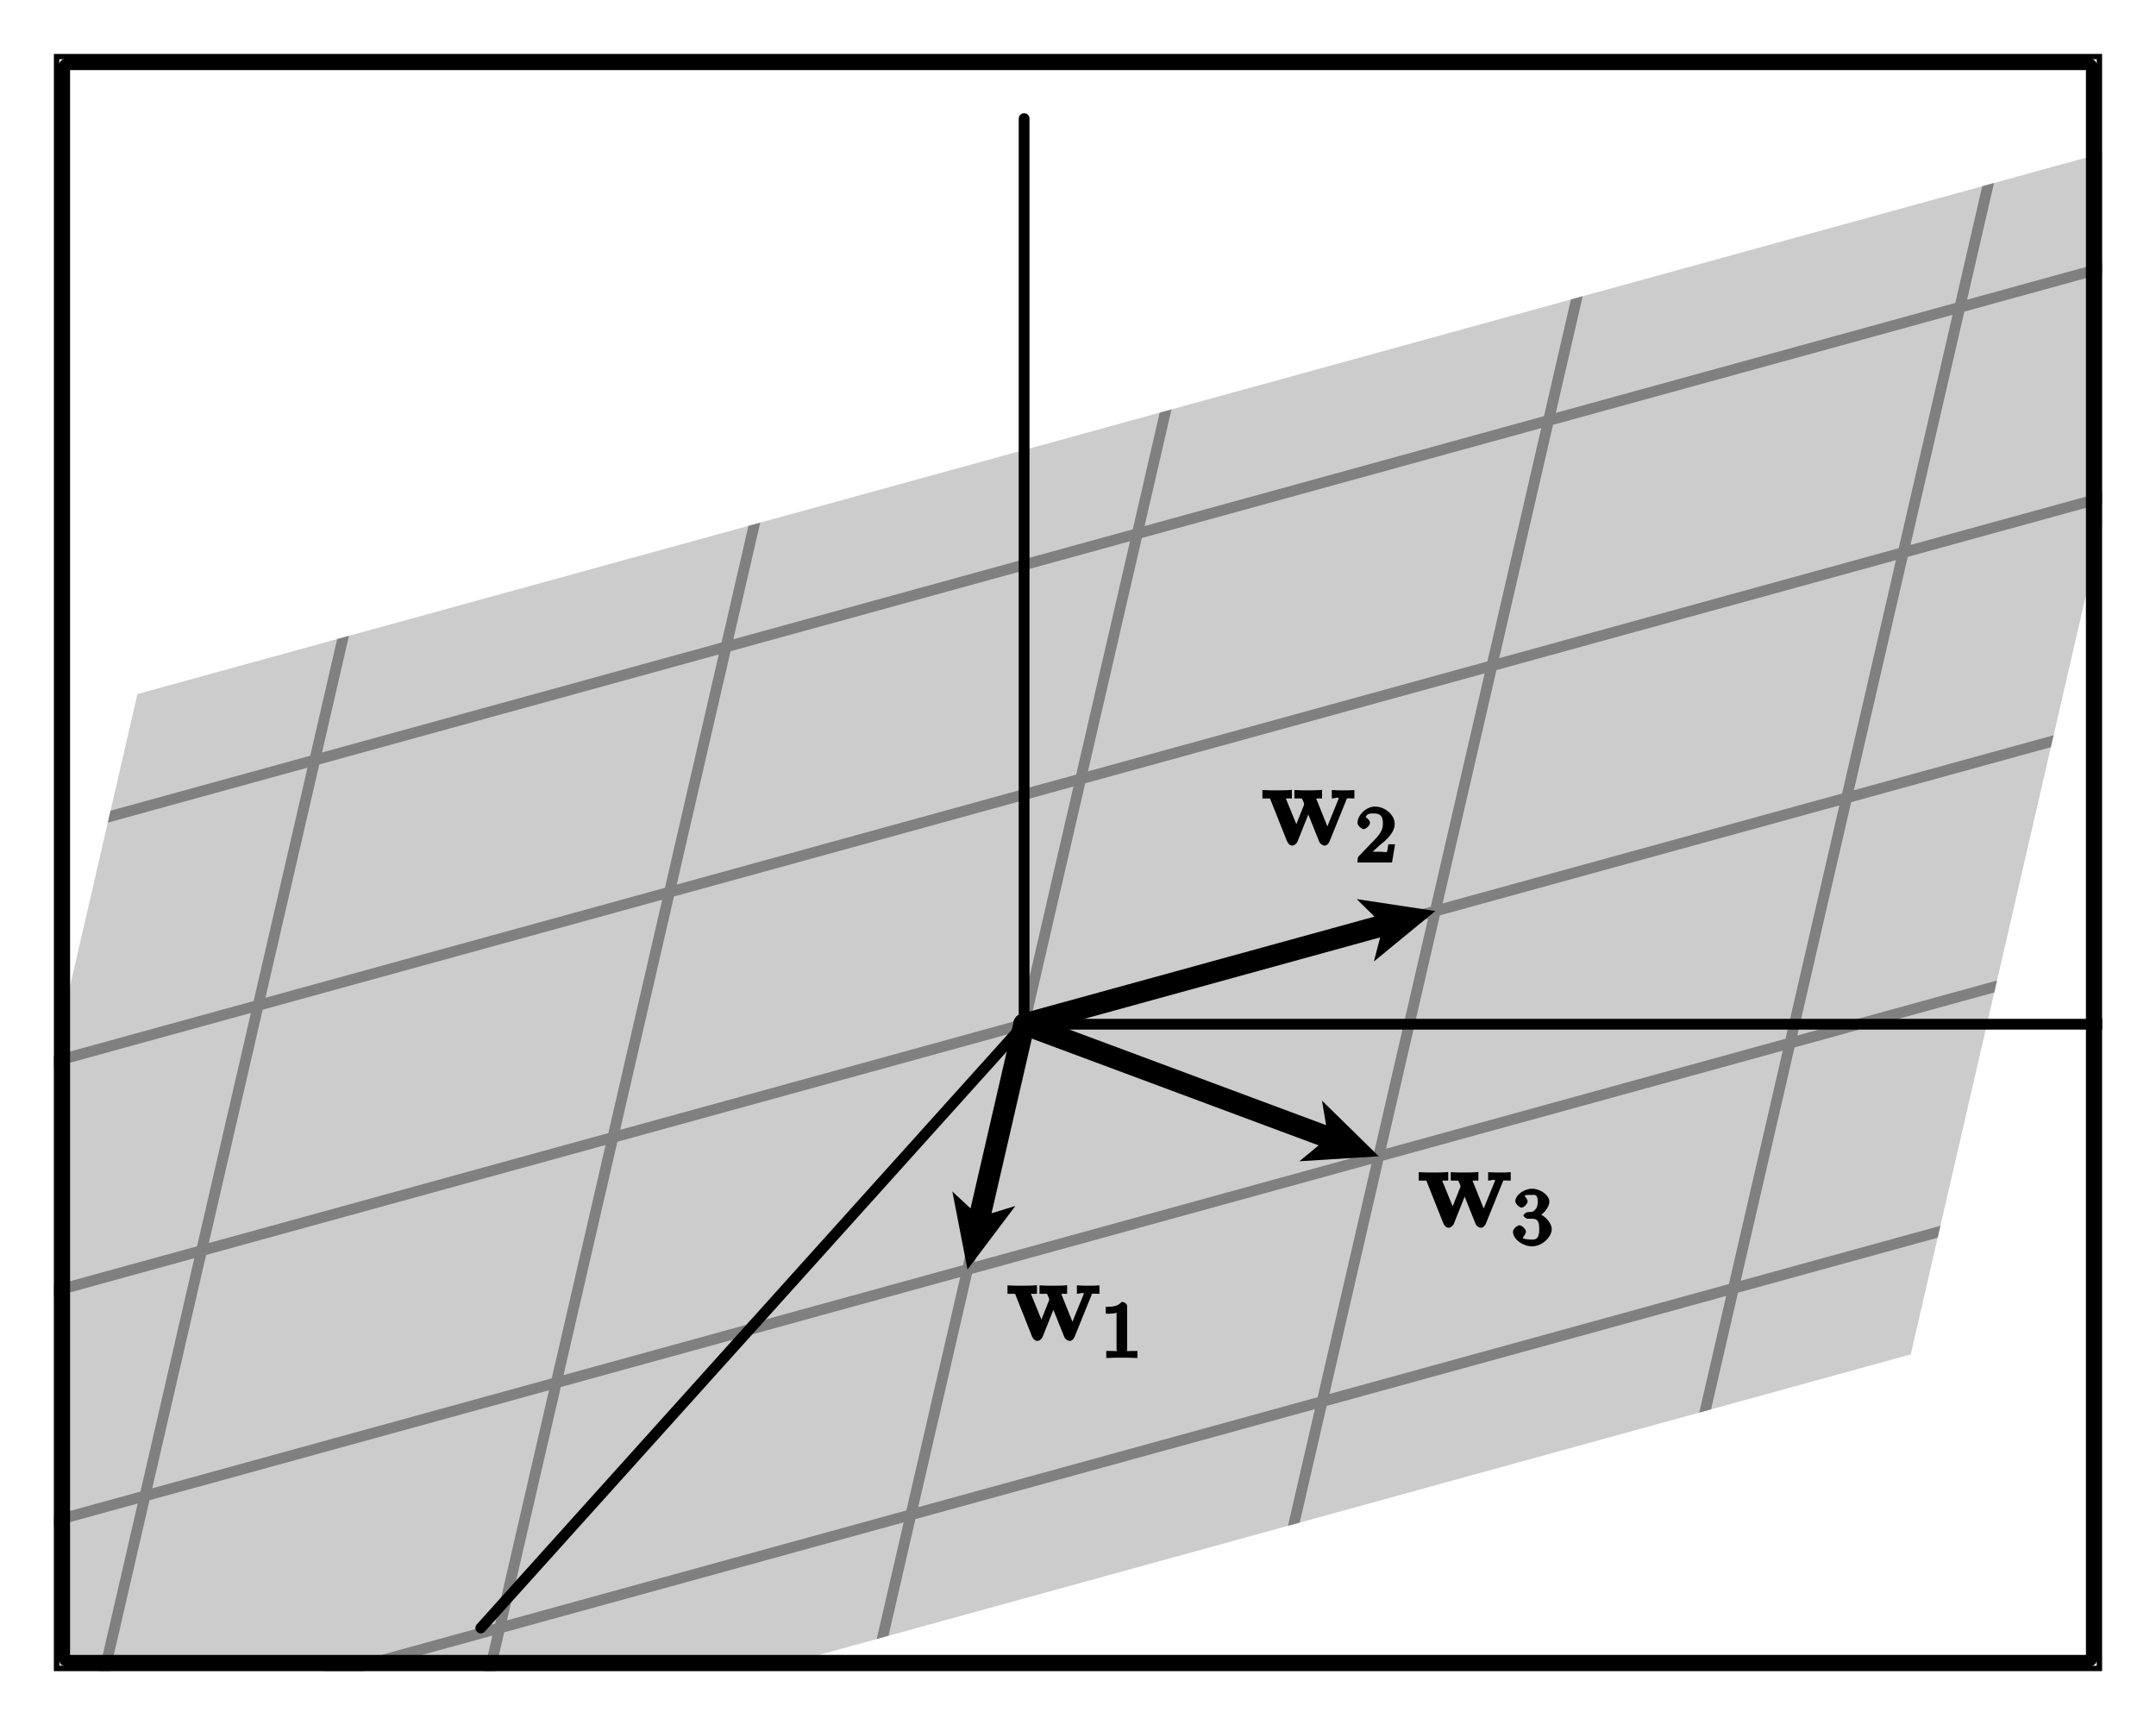
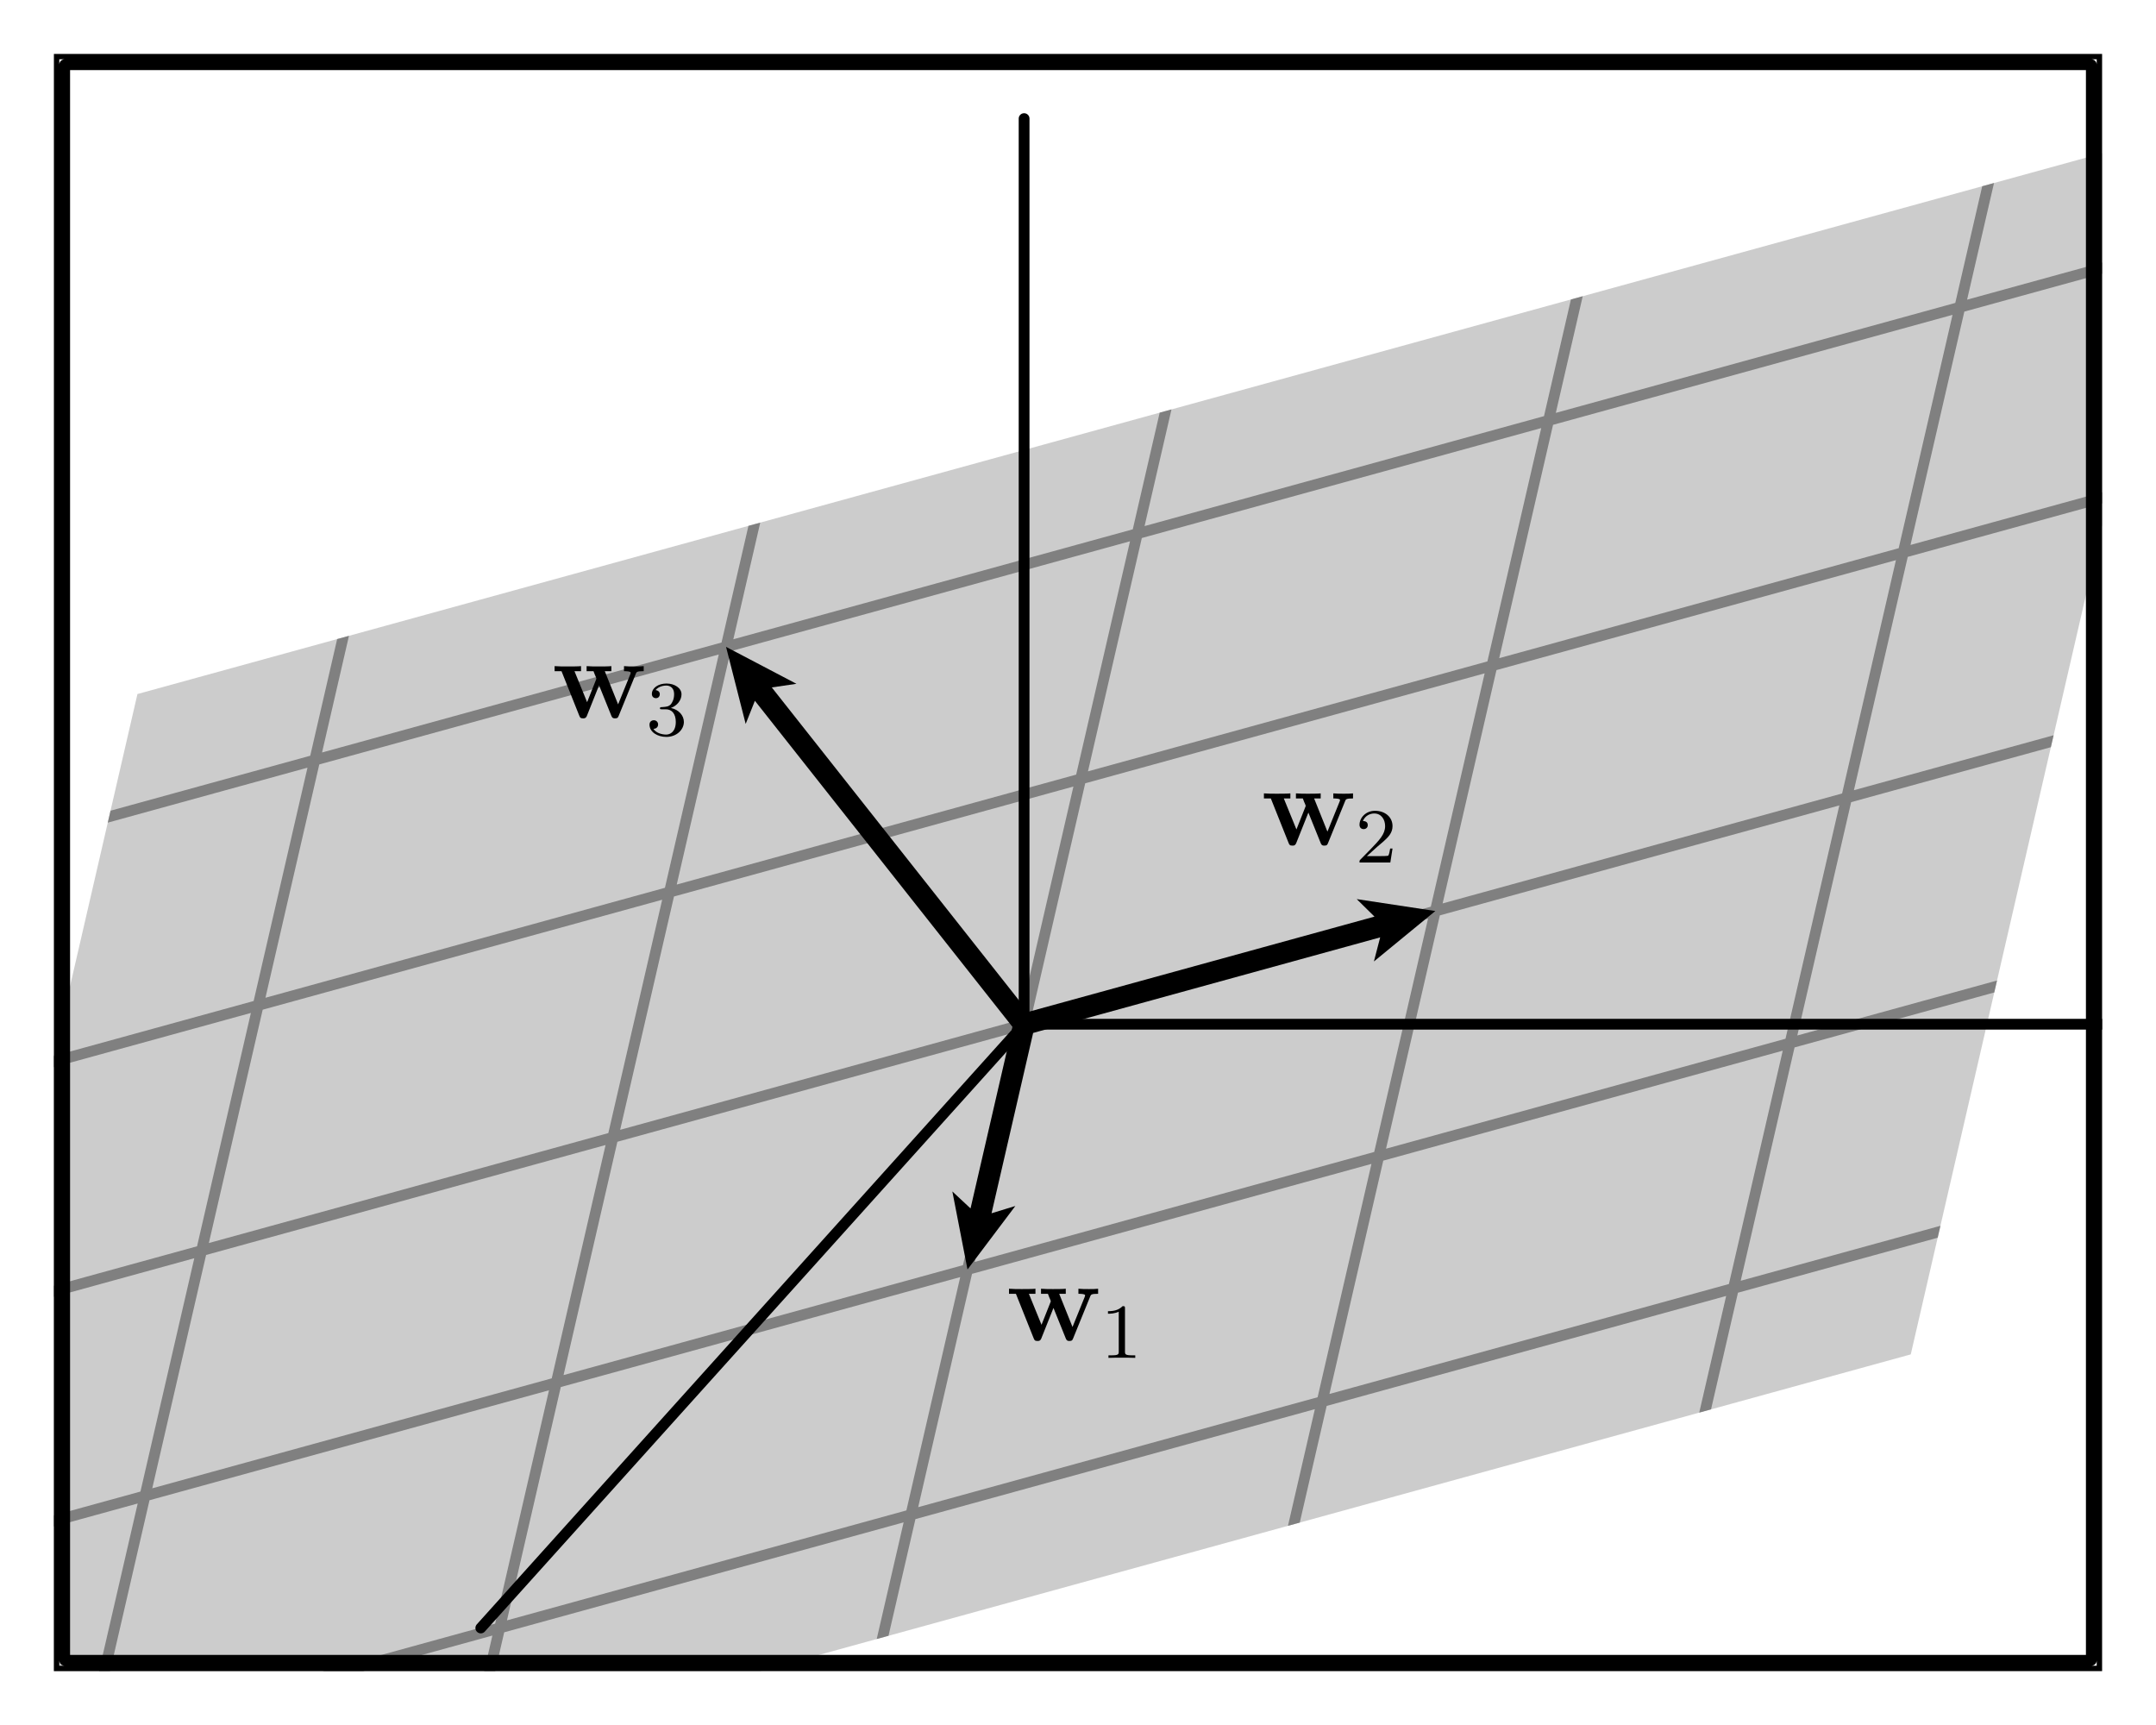
<svg xmlns="http://www.w3.org/2000/svg" xmlns:xlink="http://www.w3.org/1999/xlink" width="200pt" height="160pt" viewBox="0 0 200 160" version="1.1">
  <defs>
    <g>
      <symbol overflow="visible" id="glyph0-0">
        <path style="stroke:none;" d="" />
      </symbol>
      <symbol overflow="visible" id="glyph0-1">
-         <path style="stroke:none;" d="M 7.906 -4.219 C 7.984 -4.406 7.875 -4.328 8.641 -4.328 L 8.641 -5.109 C 8.188 -5.078 8.047 -5.078 7.672 -5.078 C 7.219 -5.078 7.078 -5.078 6.547 -5.109 L 6.547 -4.328 C 6.797 -4.328 7.188 -4.484 7.188 -4.344 C 7.188 -4.328 7.188 -4.312 7.141 -4.203 L 6 -1.406 L 6.266 -1.406 L 5.094 -4.328 L 5.641 -4.328 L 5.641 -5.125 C 5.266 -5.078 4.625 -5.078 4.328 -5.078 C 3.781 -5.078 3.75 -5.078 3.078 -5.109 L 3.078 -4.328 L 3.766 -4.328 C 3.75 -4.391 3.797 -4.25 3.969 -3.891 C 3.922 -3.984 3.984 -3.828 3.984 -3.781 C 3.984 -3.75 3.953 -3.688 3.938 -3.656 L 3.125 -1.609 L 3.391 -1.609 L 2.281 -4.328 L 2.844 -4.328 L 2.844 -5.125 C 2.469 -5.078 1.734 -5.078 1.438 -5.078 C 1.094 -5.078 0.578 -5.078 0.109 -5.109 L 0.109 -4.328 L 0.812 -4.328 L 2.391 -0.359 C 2.469 -0.172 2.656 0.047 2.891 0.047 C 3.016 0.047 3.266 -0.094 3.359 -0.312 L 4.5 -3.172 L 4.234 -3.172 L 5.375 -0.328 C 5.469 -0.094 5.734 0.047 5.859 0.047 C 6.094 0.047 6.266 -0.156 6.344 -0.359 Z M 7.906 -4.219 " />
+         <path style="stroke:none;" d="M 7.781 -4.078 C 7.844 -4.25 7.875 -4.328 8.516 -4.328 L 8.516 -4.797 C 8.188 -4.766 8.047 -4.766 7.672 -4.766 C 7.219 -4.766 7.078 -4.766 6.688 -4.797 L 6.688 -4.328 C 6.797 -4.328 7.312 -4.328 7.312 -4.188 C 7.312 -4.172 7.312 -4.172 7.281 -4.062 L 6.141 -1.25 L 4.906 -4.328 L 5.516 -4.328 L 5.516 -4.797 C 5.266 -4.766 4.625 -4.766 4.328 -4.766 C 3.781 -4.766 3.75 -4.766 3.219 -4.797 L 3.219 -4.328 L 3.859 -4.328 C 3.891 -4.25 3.938 -4.109 3.984 -4 C 4.016 -3.938 4.125 -3.688 4.125 -3.625 C 4.125 -3.609 4.094 -3.531 4.078 -3.5 L 3.266 -1.453 L 2.094 -4.328 L 2.703 -4.328 L 2.703 -4.797 C 2.469 -4.766 1.734 -4.766 1.438 -4.766 C 1.094 -4.766 0.578 -4.766 0.25 -4.797 L 0.25 -4.328 L 0.891 -4.328 L 2.531 -0.219 C 2.609 -0.016 2.656 0.047 2.891 0.047 C 3.016 0.047 3.141 0.047 3.234 -0.156 L 4.375 -3.016 L 5.516 -0.188 C 5.609 0.047 5.734 0.047 5.859 0.047 C 6.094 0.047 6.125 -0.016 6.203 -0.203 Z M 7.781 -4.078 " />
      </symbol>
      <symbol overflow="visible" id="glyph1-0">
        <path style="stroke:none;" d="" />
      </symbol>
      <symbol overflow="visible" id="glyph1-1">
-         <path style="stroke:none;" d="M 2.469 -4.797 C 2.469 -4.984 2.25 -5.188 1.969 -5.188 C 1.609 -4.844 1.375 -4.734 0.484 -4.734 L 0.484 -4.094 C 0.891 -4.094 1.281 -4.094 1.484 -4.188 L 1.484 -0.797 C 1.484 -0.531 1.672 -0.641 0.984 -0.641 L 0.531 -0.641 L 0.531 0.016 C 1.031 -0.016 1.656 -0.016 1.969 -0.016 C 2.297 -0.016 2.922 -0.016 3.422 0.016 L 3.422 -0.641 L 2.969 -0.641 C 2.281 -0.641 2.469 -0.531 2.469 -0.797 Z M 2.469 -4.797 " />
+         <path style="stroke:none;" d="M 2.266 -4.594 C 2.266 -4.781 2.25 -4.797 2.047 -4.797 C 1.75 -4.5 1.375 -4.328 0.688 -4.328 L 0.688 -4.094 C 0.891 -4.094 1.281 -4.094 1.688 -4.281 L 1.688 -0.594 C 1.688 -0.328 1.672 -0.234 0.984 -0.234 L 0.734 -0.234 L 0.734 0 C 1.031 -0.016 1.656 -0.016 1.969 -0.016 C 2.297 -0.016 2.922 -0.016 3.219 0 L 3.219 -0.234 L 2.969 -0.234 C 2.281 -0.234 2.266 -0.328 2.266 -0.594 Z M 2.266 -4.594 " />
      </symbol>
      <symbol overflow="visible" id="glyph1-2">
-         <path style="stroke:none;" d="M 2.172 -1.531 C 2.281 -1.641 2.578 -1.875 2.703 -1.969 C 3.141 -2.391 3.641 -2.922 3.641 -3.578 C 3.641 -4.438 2.719 -5.188 1.812 -5.188 C 0.953 -5.188 0.188 -4.344 0.188 -3.688 C 0.188 -3.344 0.656 -3.094 0.766 -3.094 C 0.922 -3.094 1.344 -3.406 1.344 -3.672 C 1.344 -4.047 0.781 -4.25 0.969 -4.25 C 1.109 -4.578 1.391 -4.547 1.734 -4.547 C 2.406 -4.547 2.547 -4.188 2.547 -3.578 C 2.547 -2.828 2.078 -2.422 1.234 -1.547 L 0.328 -0.609 C 0.234 -0.531 0.188 -0.375 0.188 0 L 3.391 0 L 3.672 -1.688 L 3.047 -1.688 C 2.984 -1.344 2.984 -1.125 2.906 -0.984 C 2.859 -0.922 2.453 -1 2.344 -1 L 1.062 -1 L 1.203 -0.641 Z M 2.172 -1.531 " />
+         <path style="stroke:none;" d="M 2.031 -1.469 C 2.141 -1.578 2.453 -1.812 2.562 -1.922 C 3.016 -2.328 3.438 -2.719 3.438 -3.375 C 3.438 -4.234 2.719 -4.797 1.812 -4.797 C 0.953 -4.797 0.375 -4.141 0.375 -3.5 C 0.375 -3.141 0.656 -3.094 0.766 -3.094 C 0.922 -3.094 1.141 -3.203 1.141 -3.469 C 1.141 -3.844 0.781 -3.844 0.688 -3.844 C 0.906 -4.375 1.391 -4.547 1.734 -4.547 C 2.406 -4.547 2.75 -3.984 2.75 -3.375 C 2.75 -2.625 2.219 -2.078 1.375 -1.203 L 0.469 -0.281 C 0.375 -0.188 0.375 -0.188 0.375 0 L 3.234 0 L 3.438 -1.297 L 3.219 -1.297 C 3.188 -1.141 3.141 -0.781 3.047 -0.641 C 3 -0.594 2.453 -0.594 2.344 -0.594 L 1.062 -0.594 Z M 2.031 -1.469 " />
      </symbol>
      <symbol overflow="visible" id="glyph1-3">
-         <path style="stroke:none;" d="M 1.828 -2.406 C 2.391 -2.406 2.547 -2.188 2.547 -1.438 C 2.547 -0.531 2.234 -0.469 1.859 -0.469 C 1.469 -0.469 1.062 -0.547 1.031 -0.594 C 0.922 -0.594 1.312 -0.953 1.312 -1.203 C 1.312 -1.422 0.938 -1.797 0.719 -1.797 C 0.516 -1.797 0.109 -1.469 0.109 -1.188 C 0.109 -0.5 1.047 0.156 1.875 0.156 C 2.828 0.156 3.703 -0.719 3.703 -1.438 C 3.703 -2.031 3.031 -2.781 2.297 -2.938 L 2.297 -2.531 C 2.859 -2.734 3.484 -3.422 3.484 -4 C 3.484 -4.578 2.641 -5.188 1.891 -5.188 C 1.109 -5.188 0.328 -4.578 0.328 -4.031 C 0.328 -3.766 0.719 -3.438 0.906 -3.438 C 1.125 -3.438 1.469 -3.797 1.469 -4.016 C 1.469 -4.281 1.031 -4.578 1.266 -4.562 C 1.312 -4.641 1.734 -4.609 1.859 -4.609 C 2.047 -4.609 2.406 -4.75 2.406 -4 C 2.406 -3.5 2.25 -3.328 2.141 -3.219 C 1.938 -3 1.906 -3.047 1.469 -3.016 C 1.328 -3.016 1.078 -2.797 1.078 -2.703 C 1.078 -2.609 1.344 -2.406 1.469 -2.406 Z M 1.828 -2.406 " />
+         <path style="stroke:none;" d="M 1.828 -2.406 C 2.391 -2.406 2.75 -1.984 2.75 -1.234 C 2.75 -0.328 2.234 -0.062 1.859 -0.062 C 1.469 -0.062 0.922 -0.203 0.672 -0.594 C 0.922 -0.594 1.109 -0.75 1.109 -1 C 1.109 -1.219 0.938 -1.391 0.719 -1.391 C 0.516 -1.391 0.312 -1.266 0.312 -0.984 C 0.312 -0.297 1.047 0.156 1.875 0.156 C 2.828 0.156 3.5 -0.516 3.5 -1.234 C 3.5 -1.828 3.031 -2.375 2.297 -2.531 C 2.859 -2.734 3.281 -3.234 3.281 -3.797 C 3.281 -4.375 2.641 -4.797 1.891 -4.797 C 1.109 -4.797 0.531 -4.375 0.531 -3.828 C 0.531 -3.562 0.719 -3.438 0.906 -3.438 C 1.125 -3.438 1.266 -3.594 1.266 -3.812 C 1.266 -4.078 1.031 -4.172 0.875 -4.188 C 1.188 -4.578 1.734 -4.609 1.859 -4.609 C 2.047 -4.609 2.594 -4.547 2.594 -3.797 C 2.594 -3.297 2.391 -3 2.297 -2.875 C 2.078 -2.656 1.906 -2.641 1.469 -2.609 C 1.328 -2.609 1.281 -2.594 1.281 -2.5 C 1.281 -2.406 1.344 -2.406 1.469 -2.406 Z M 1.828 -2.406 " />
      </symbol>
    </g>
    <clipPath id="clip1">
      <path d="M 5 11 L 195 11 L 195 155 L 5 155 Z M 5 11 " />
    </clipPath>
    <clipPath id="clip2">
      <path d="M 5 11 L 195 11 L 195 155 L 5 155 Z M 5 11 " />
    </clipPath>
    <clipPath id="clip3">
      <path d="M 12.75 64.375 L -13.5 178.125 L 177.25 125.625 L 203.5 11.875 Z M 12.75 64.375 " />
    </clipPath>
    <clipPath id="clip4">
      <path d="M 44 10 L 195 10 L 195 152 L 44 152 Z M 44 10 " />
    </clipPath>
    <clipPath id="clip5">
      <path d="M 5 5 L 195 5 L 195 155 L 5 155 Z M 5 5 " />
    </clipPath>
  </defs>
  <g id="surface1">
    <g clip-path="url(#clip1)" clip-rule="nonzero">
-       <path style=" stroke:none;fill-rule:nonzero;fill:rgb(80.077%,80.077%,80.077%);fill-opacity:1;" d="M 12.75 64.375 L -13.5 178.125 L 177.25 125.625 L 203.5 11.875 " />
+       <path style=" stroke:none;fill-rule:nonzero;fill:rgb(80.077%,80.077%,80.077%);fill-opacity:1;" d="M 12.75 64.375 L -13.5 178.125 L 177.25 125.625 L 203.5 11.875 Z M 12.75 64.375 " />
    </g>
    <g clip-path="url(#clip2)" clip-rule="nonzero">
      <g clip-path="url(#clip3)" clip-rule="nonzero">
        <path style="fill:none;stroke-width:10;stroke-linecap:round;stroke-linejoin:round;stroke:rgb(50%,50%,50%);stroke-opacity:1;stroke-miterlimit:10;" d="M -366.016 1140 L 2686.016 1980 M -418.516 912.5 L 2633.516 1752.5 M -471.016 685 L 2581.016 1525 M -523.516 457.5 L 2528.516 1297.5 M -576.016 230 L 2476.016 1070 M -628.516 2.5 L 2423.516 842.5 M -681.016 -225 L 2371.016 615 M -733.516 -452.5 L 2318.516 387.5 M -786.016 -680 L 2266.016 160 M -366.016 1140 L -786.016 -680 M 15.508 1245 L -404.492 -575 M 396.992 1350 L -23.008 -470 M 778.516 1455 L 358.516 -365 M 1160 1560 L 740 -260 M 1541.484 1665 L 1121.484 -155 M 1923.008 1770 L 1503.008 -50 M 2304.492 1875 L 1884.492 55 M 2686.016 1980 L 2266.016 160 " transform="matrix(0.1,0,0,-0.1,0,160)" />
      </g>
    </g>
    <g clip-path="url(#clip4)" clip-rule="nonzero">
      <path style="fill:none;stroke-width:10;stroke-linecap:round;stroke-linejoin:round;stroke:rgb(0%,0%,0%);stroke-opacity:1;stroke-miterlimit:10;" d="M 950 650 L 2770 650 M 950 650 L 950 1490 M 950 650 L 446.016 90 " transform="matrix(0.1,0,0,-0.1,0,160)" />
    </g>
    <path style=" stroke:none;fill-rule:nonzero;fill:rgb(0%,0%,0%);fill-opacity:1;" d="M 94.027 94.773 L 90.031 112.086 L 88.344 110.512 L 89.75 117.75 L 94.188 111.859 L 91.98 112.535 L 95.973 95.227 C 96.098 94.688 95.762 94.148 95.227 94.027 C 94.688 93.902 94.148 94.238 94.027 94.773 " />
    <path style=" stroke:none;fill-rule:nonzero;fill:rgb(0%,0%,0%);fill-opacity:1;" d="M 95.266 95.965 L 128.031 86.945 L 127.449 89.18 L 133.148 84.5 L 125.855 83.395 L 127.504 85.02 L 94.734 94.035 C 94.203 94.184 93.891 94.734 94.035 95.266 C 94.184 95.797 94.734 96.109 95.266 95.965 " />
-     <path style=" stroke:none;fill-rule:nonzero;fill:rgb(0%,0%,0%);fill-opacity:1;" d="M 94.652 95.938 L 122.32 106.238 L 120.539 107.711 L 127.898 107.25 L 122.633 102.086 L 123.016 104.363 L 95.348 94.062 C 94.832 93.871 94.254 94.133 94.062 94.652 C 93.871 95.168 94.133 95.746 94.652 95.938 " />
+     <path style=" stroke:none;fill-rule:nonzero;fill:rgb(0%,0%,0%);fill-opacity:1;" d="M 95.785 94.379 L 71.594 63.762 L 73.883 63.426 L 67.352 60 L 69.172 67.148 L 70.027 65 L 94.215 95.621 C 94.559 96.055 95.188 96.129 95.621 95.785 C 96.055 95.441 96.129 94.812 95.785 94.379 " />
    <g style="fill:rgb(0%,0%,0%);fill-opacity:1;">
      <use xlink:href="#glyph0-1" x="93.35" y="124.332" />
    </g>
    <g style="fill:rgb(0%,0%,0%);fill-opacity:1;">
      <use xlink:href="#glyph1-1" x="102.092" y="125.946" />
    </g>
    <g style="fill:rgb(0%,0%,0%);fill-opacity:1;">
      <use xlink:href="#glyph0-1" x="116.997" y="78.386" />
    </g>
    <g style="fill:rgb(0%,0%,0%);fill-opacity:1;">
      <use xlink:href="#glyph1-2" x="125.739" y="80" />
    </g>
    <g style="fill:rgb(0%,0%,0%);fill-opacity:1;">
-       <use xlink:href="#glyph0-1" x="131.5" y="113.832" />
+       <use xlink:href="#glyph0-1" x="51.197" y="66.582" />
    </g>
    <g style="fill:rgb(0%,0%,0%);fill-opacity:1;">
-       <use xlink:href="#glyph1-3" x="140.242" y="115.446" />
+       <use xlink:href="#glyph1-3" x="59.939" y="68.196" />
    </g>
    <g clip-path="url(#clip5)" clip-rule="nonzero">
      <path style="fill:none;stroke-width:10;stroke-linecap:round;stroke-linejoin:round;stroke:rgb(0%,0%,0%);stroke-opacity:1;stroke-miterlimit:10;" d="M 50 50 L 1950 50 L 1950 1550 L 50 1550 Z M 60 60 L 1940 60 L 1940 1540 L 60 1540 Z M 60 60 " transform="matrix(0.1,0,0,-0.1,0,160)" />
    </g>
  </g>
</svg>
